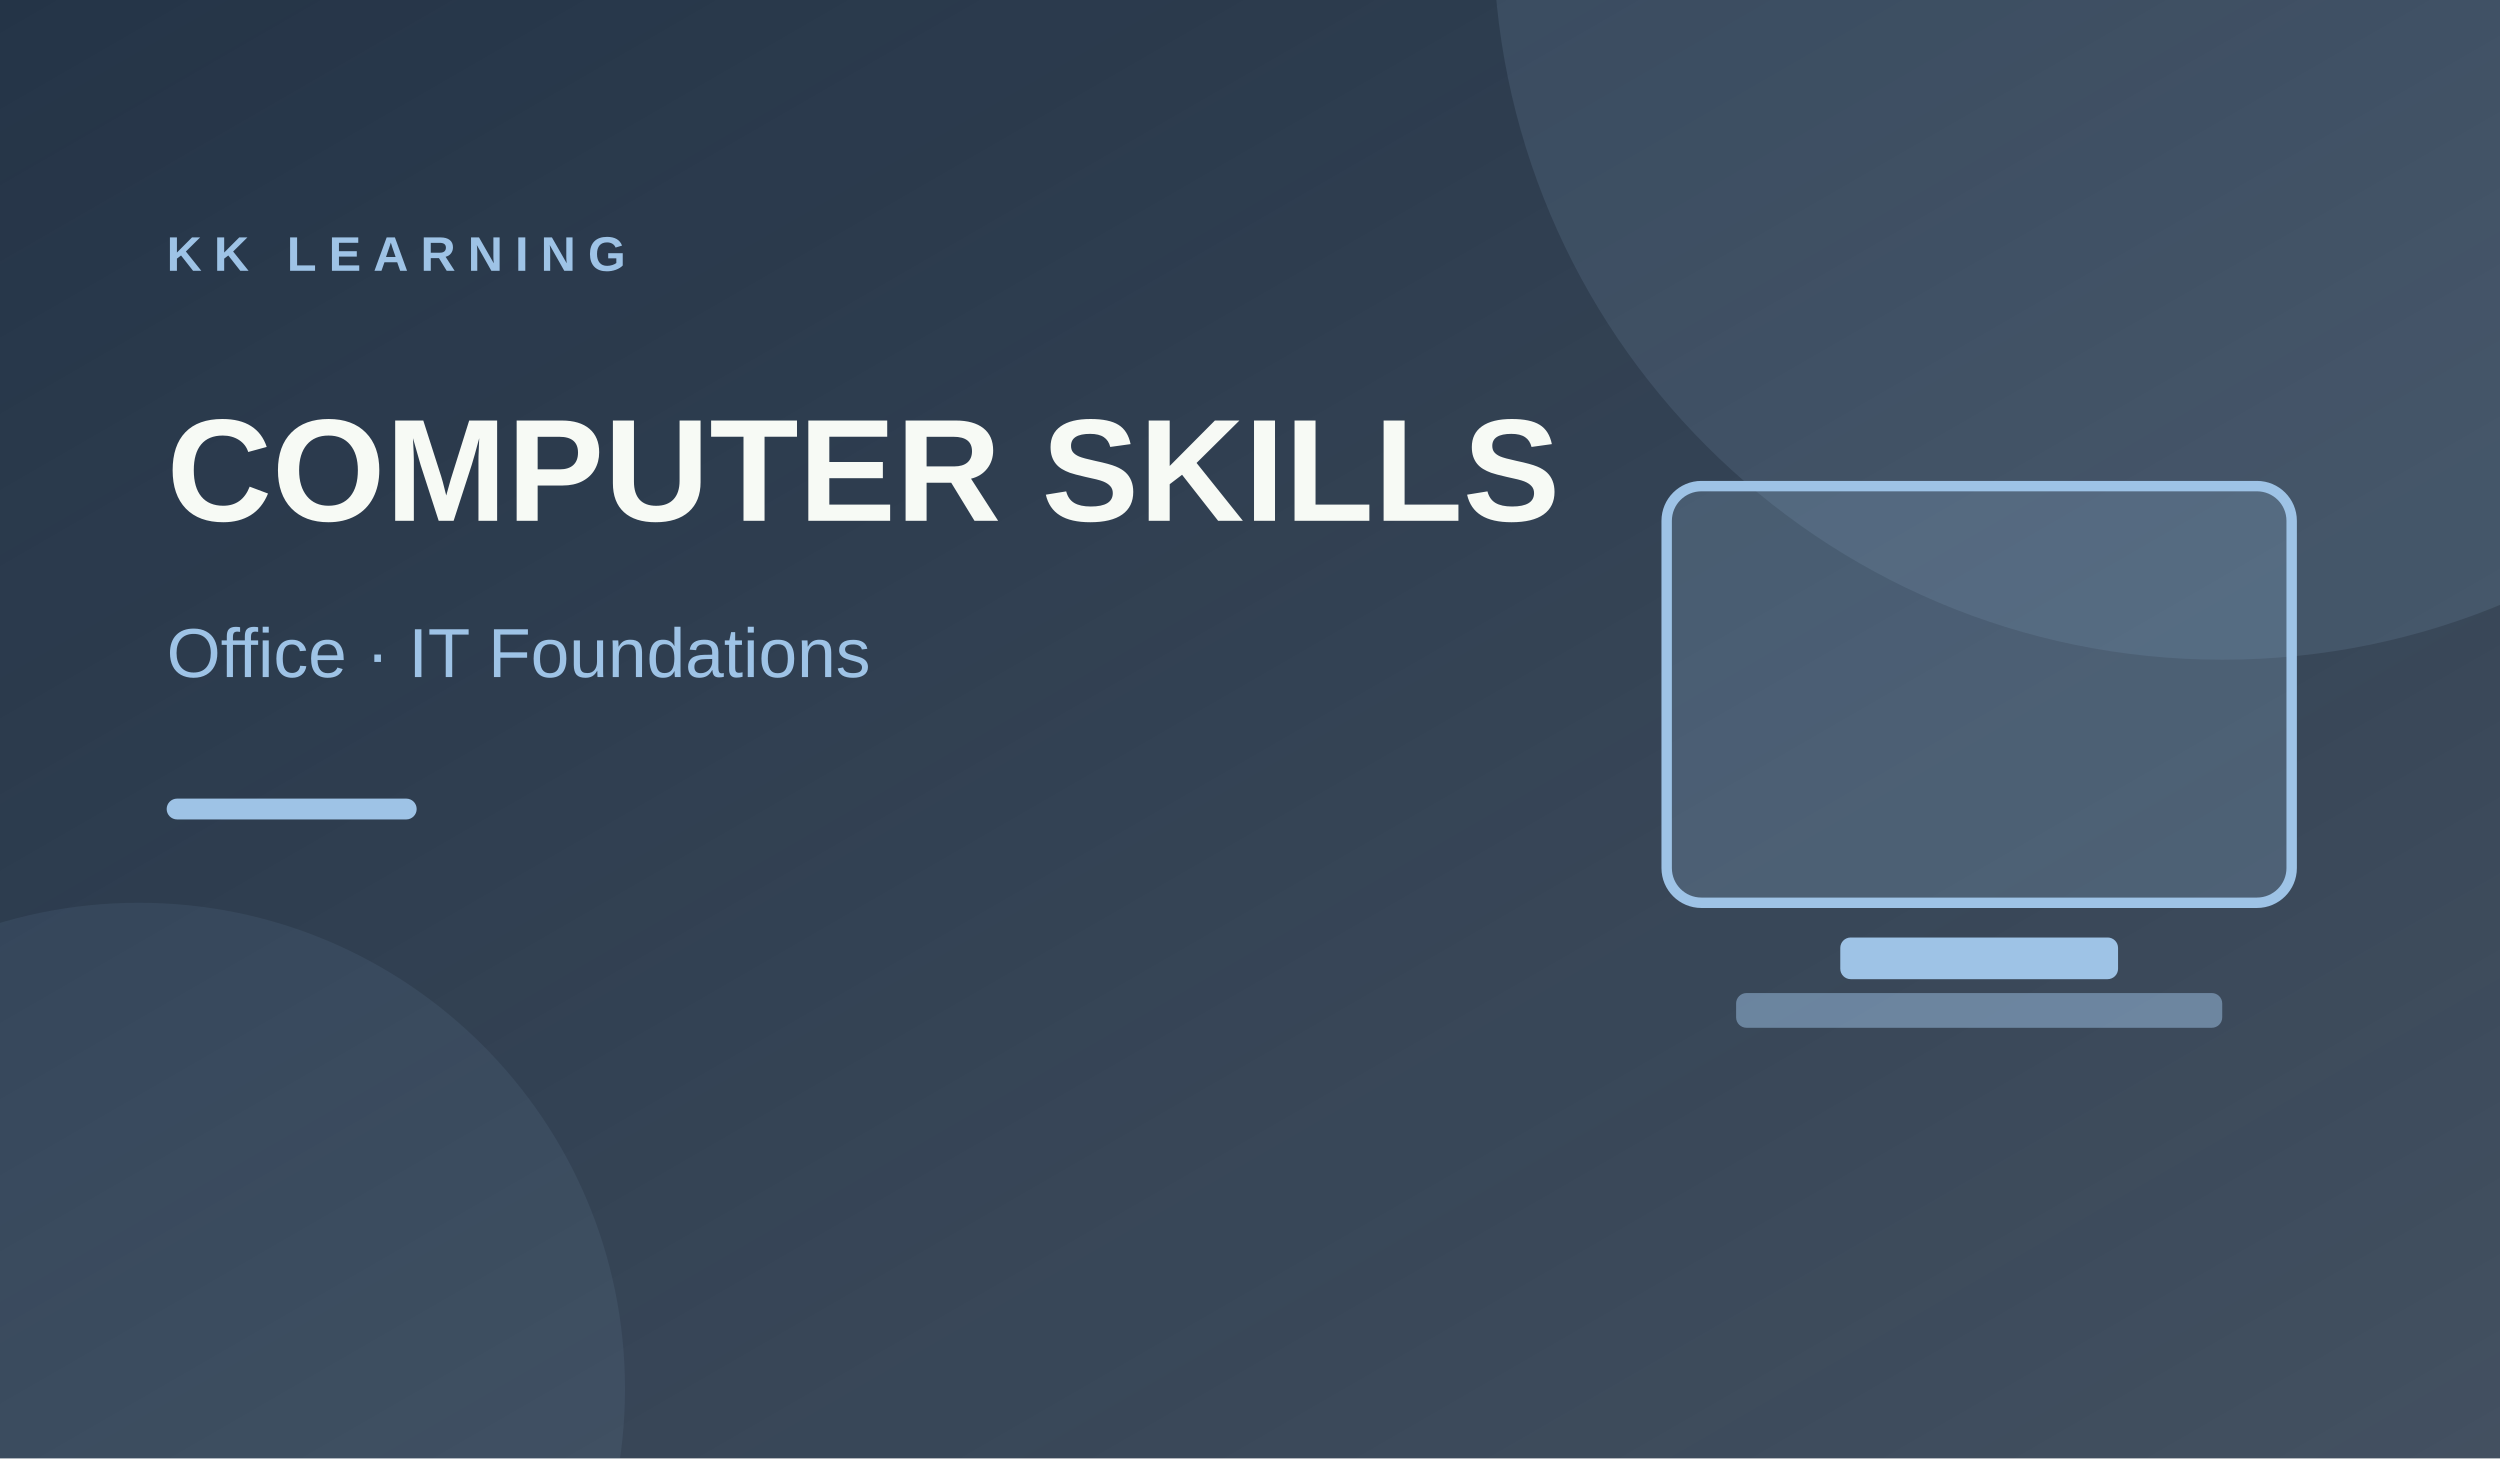
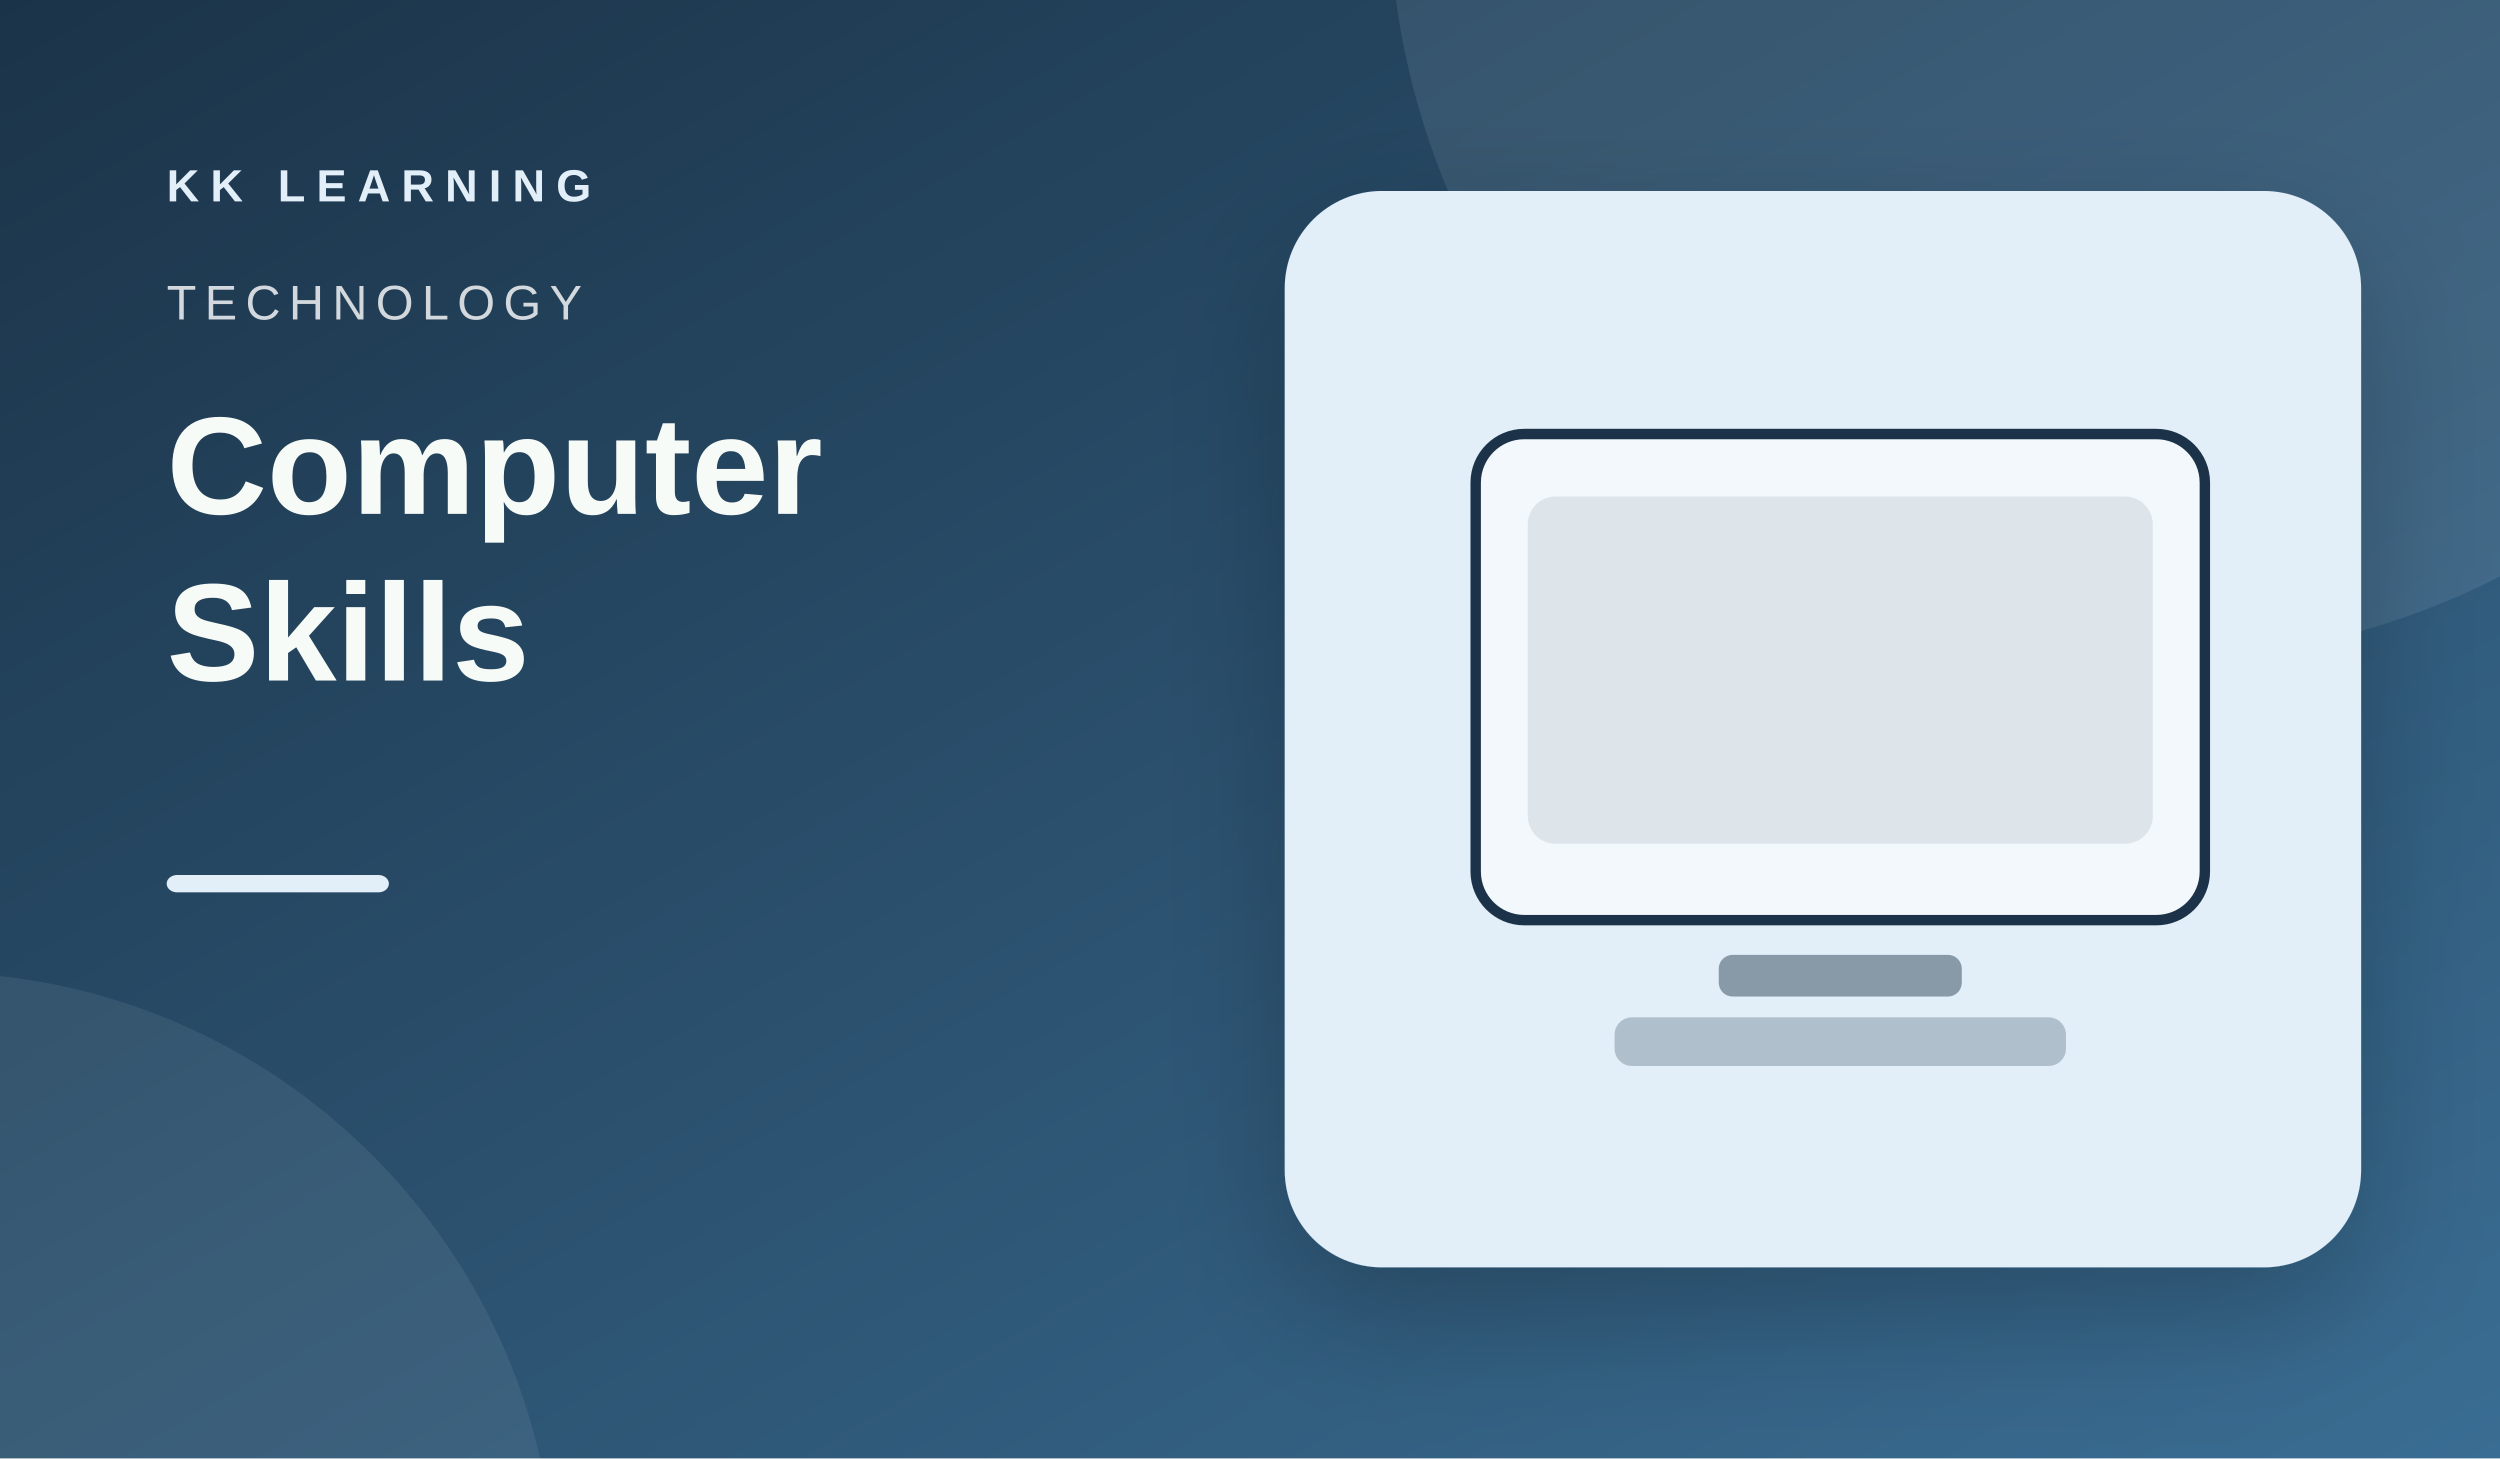
- <svg xmlns="http://www.w3.org/2000/svg" width="720" height="420" viewBox="0 0 720 420">
+ <svg xmlns="http://www.w3.org/2000/svg" width="720" height="420" viewBox="0 0 720 420" role="img" aria-label="Computer Skills">
  <defs>
-     <linearGradient id="g-computer" x1="0" y1="0" x2="1" y2="1">
-       <stop offset="0%" stop-color="#243447" />
-       <stop offset="100%" stop-color="#243447" stop-opacity=".85" />
+     <linearGradient id="bg-computer" x1="0" y1="0" x2="1" y2="1">
+       <stop offset="0%" stop-color="#1b3348" />
+       <stop offset="100%" stop-color="#3a6d93" />
    </linearGradient>
+     <filter id="soft-computer" x="-20%" y="-20%" width="140%" height="140%">
+       <feDropShadow dx="0" dy="14" stdDeviation="18" flood-color="#000" flood-opacity=".22" />
+     </filter>
  </defs>
-   <rect width="720" height="420" fill="url(#g-computer)" />
-   <circle cx="640" cy="-20" r="210" fill="#9ec3e6" fill-opacity=".12" />
-   <circle cx="40" cy="400" r="140" fill="#9ec3e6" fill-opacity=".08" />
-   <text x="48" y="78" fill="#9ec3e6" font-family="Manrope,Arial,sans-serif" font-size="14" letter-spacing="3.5" font-weight="700">KK LEARNING</text>
-   <text x="48" y="150" fill="#f7faf5" font-family="Manrope,Arial,sans-serif" font-size="42" font-weight="800">COMPUTER SKILLS</text>
-   <text x="48" y="195" fill="#9ec3e6" font-family="DM Sans,Arial,sans-serif" font-size="20">Office · IT Foundations</text>
-   <rect x="48" y="230" width="72" height="6" rx="3" fill="#9ec3e6" />
-   <rect x="480" y="140" width="180" height="120" rx="10" fill="#9ec3e6" fill-opacity=".2" stroke="#9ec3e6" stroke-width="3" />
-   <rect x="530" y="270" width="80" height="12" rx="3" fill="#9ec3e6" />
-   <rect x="500" y="286" width="140" height="10" rx="3" fill="#9ec3e6" fill-opacity=".5" />
+   <rect width="720" height="420" fill="url(#bg-computer)" />
+   <circle cx="620" cy="-30" r="220" fill="#e2eef8" fill-opacity=".10" />
+   <circle cx="-20" cy="460" r="180" fill="#e2eef8" fill-opacity=".08" />
+   <text x="48" y="58" fill="#e2eef8" font-family="Manrope,Arial,sans-serif" font-size="13" letter-spacing="3.2" font-weight="700">KK LEARNING</text>
+   <text x="48" y="92" fill="#ffffffcc" font-family="DM Sans,Arial,sans-serif" font-size="14" letter-spacing="2.4">TECHNOLOGY</text>
+   <text x="48" y="148" fill="#f7fbf7" font-family="Manrope,Arial,sans-serif" font-size="40" font-weight="800">Computer</text>
+   <text x="48" y="196" fill="#f7fbf7" font-family="Manrope,Arial,sans-serif" font-size="40" font-weight="800">Skills</text>
+   <rect x="48" y="252" width="64" height="5" rx="3" fill="#e2eef8" />
+   <g transform="translate(370 55)" filter="url(#soft-computer)">
+     <rect width="310" height="310" rx="28" fill="#e2eef8" />
+     <rect x="55" y="70" width="210" height="140" rx="14" fill="#fff" fill-opacity=".6" stroke="#1b3348" stroke-width="3" />
+     <rect x="70" y="88" width="180" height="100" rx="8" fill="#1b3348" opacity=".1" />
+     <rect x="125" y="220" width="70" height="12" rx="4" fill="#1b3348" opacity=".45" />
+     <rect x="95" y="238" width="130" height="14" rx="5" fill="#1b3348" opacity=".25" />
+   </g>
</svg>
